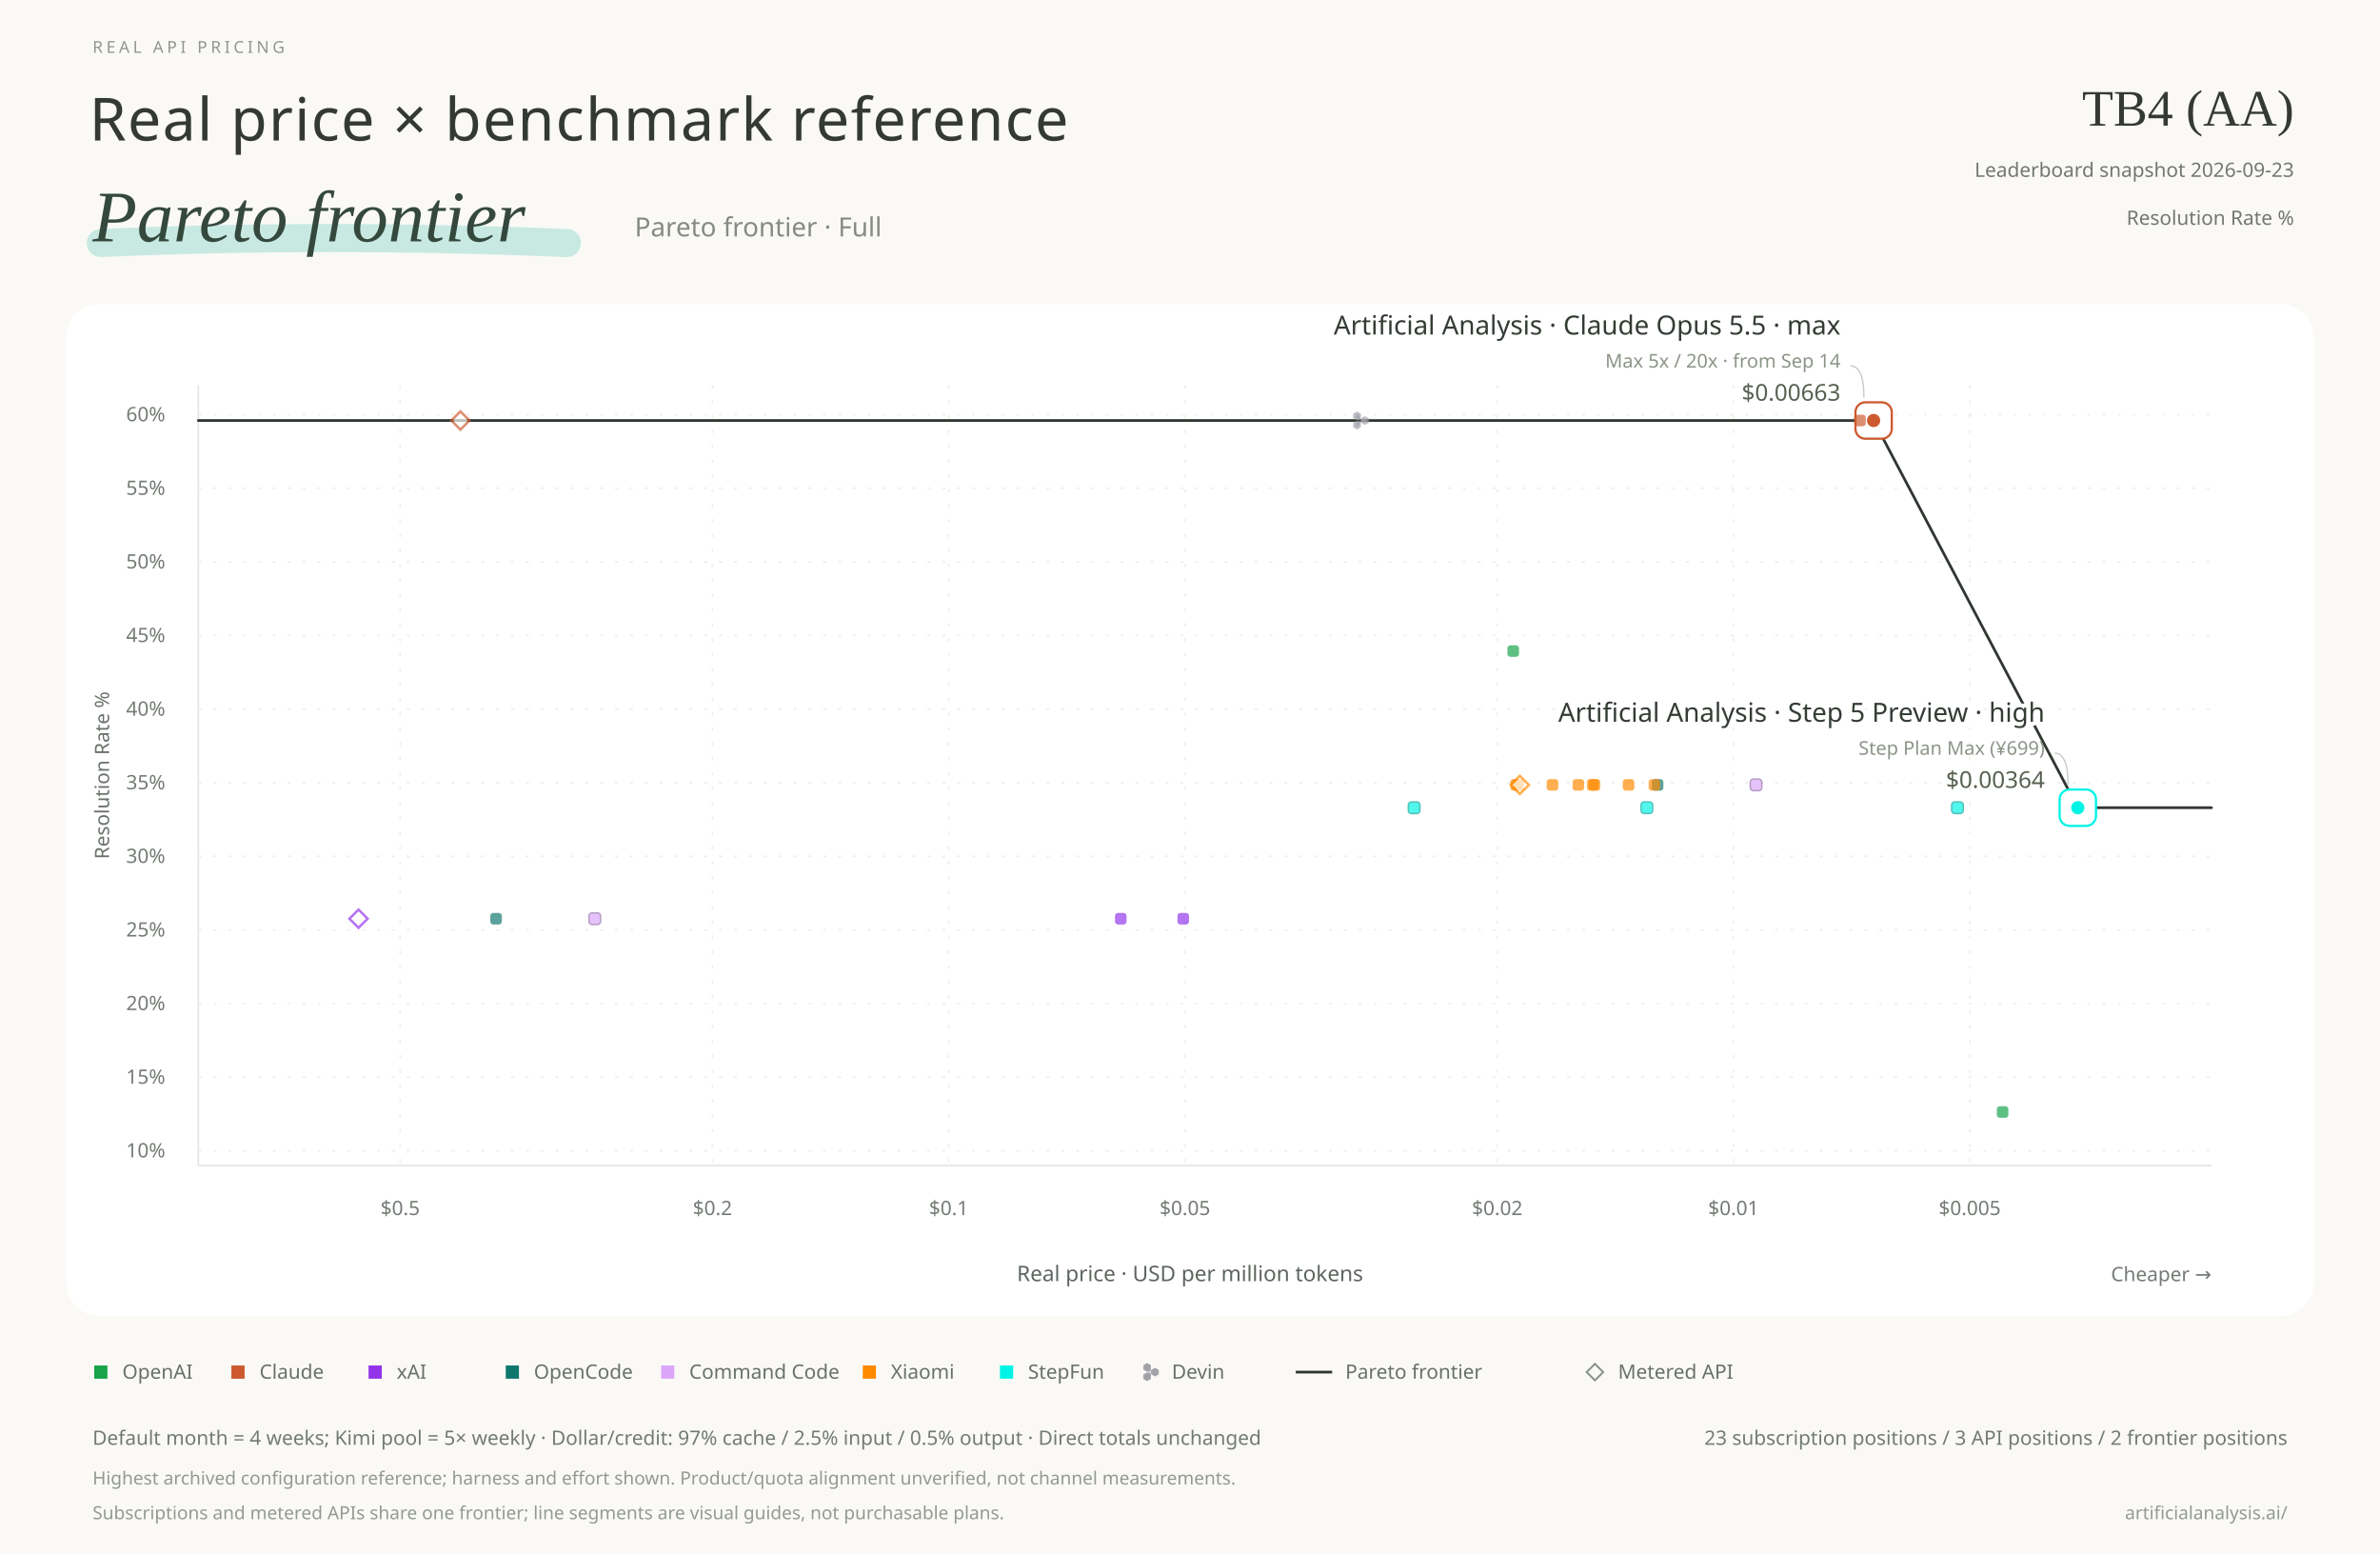
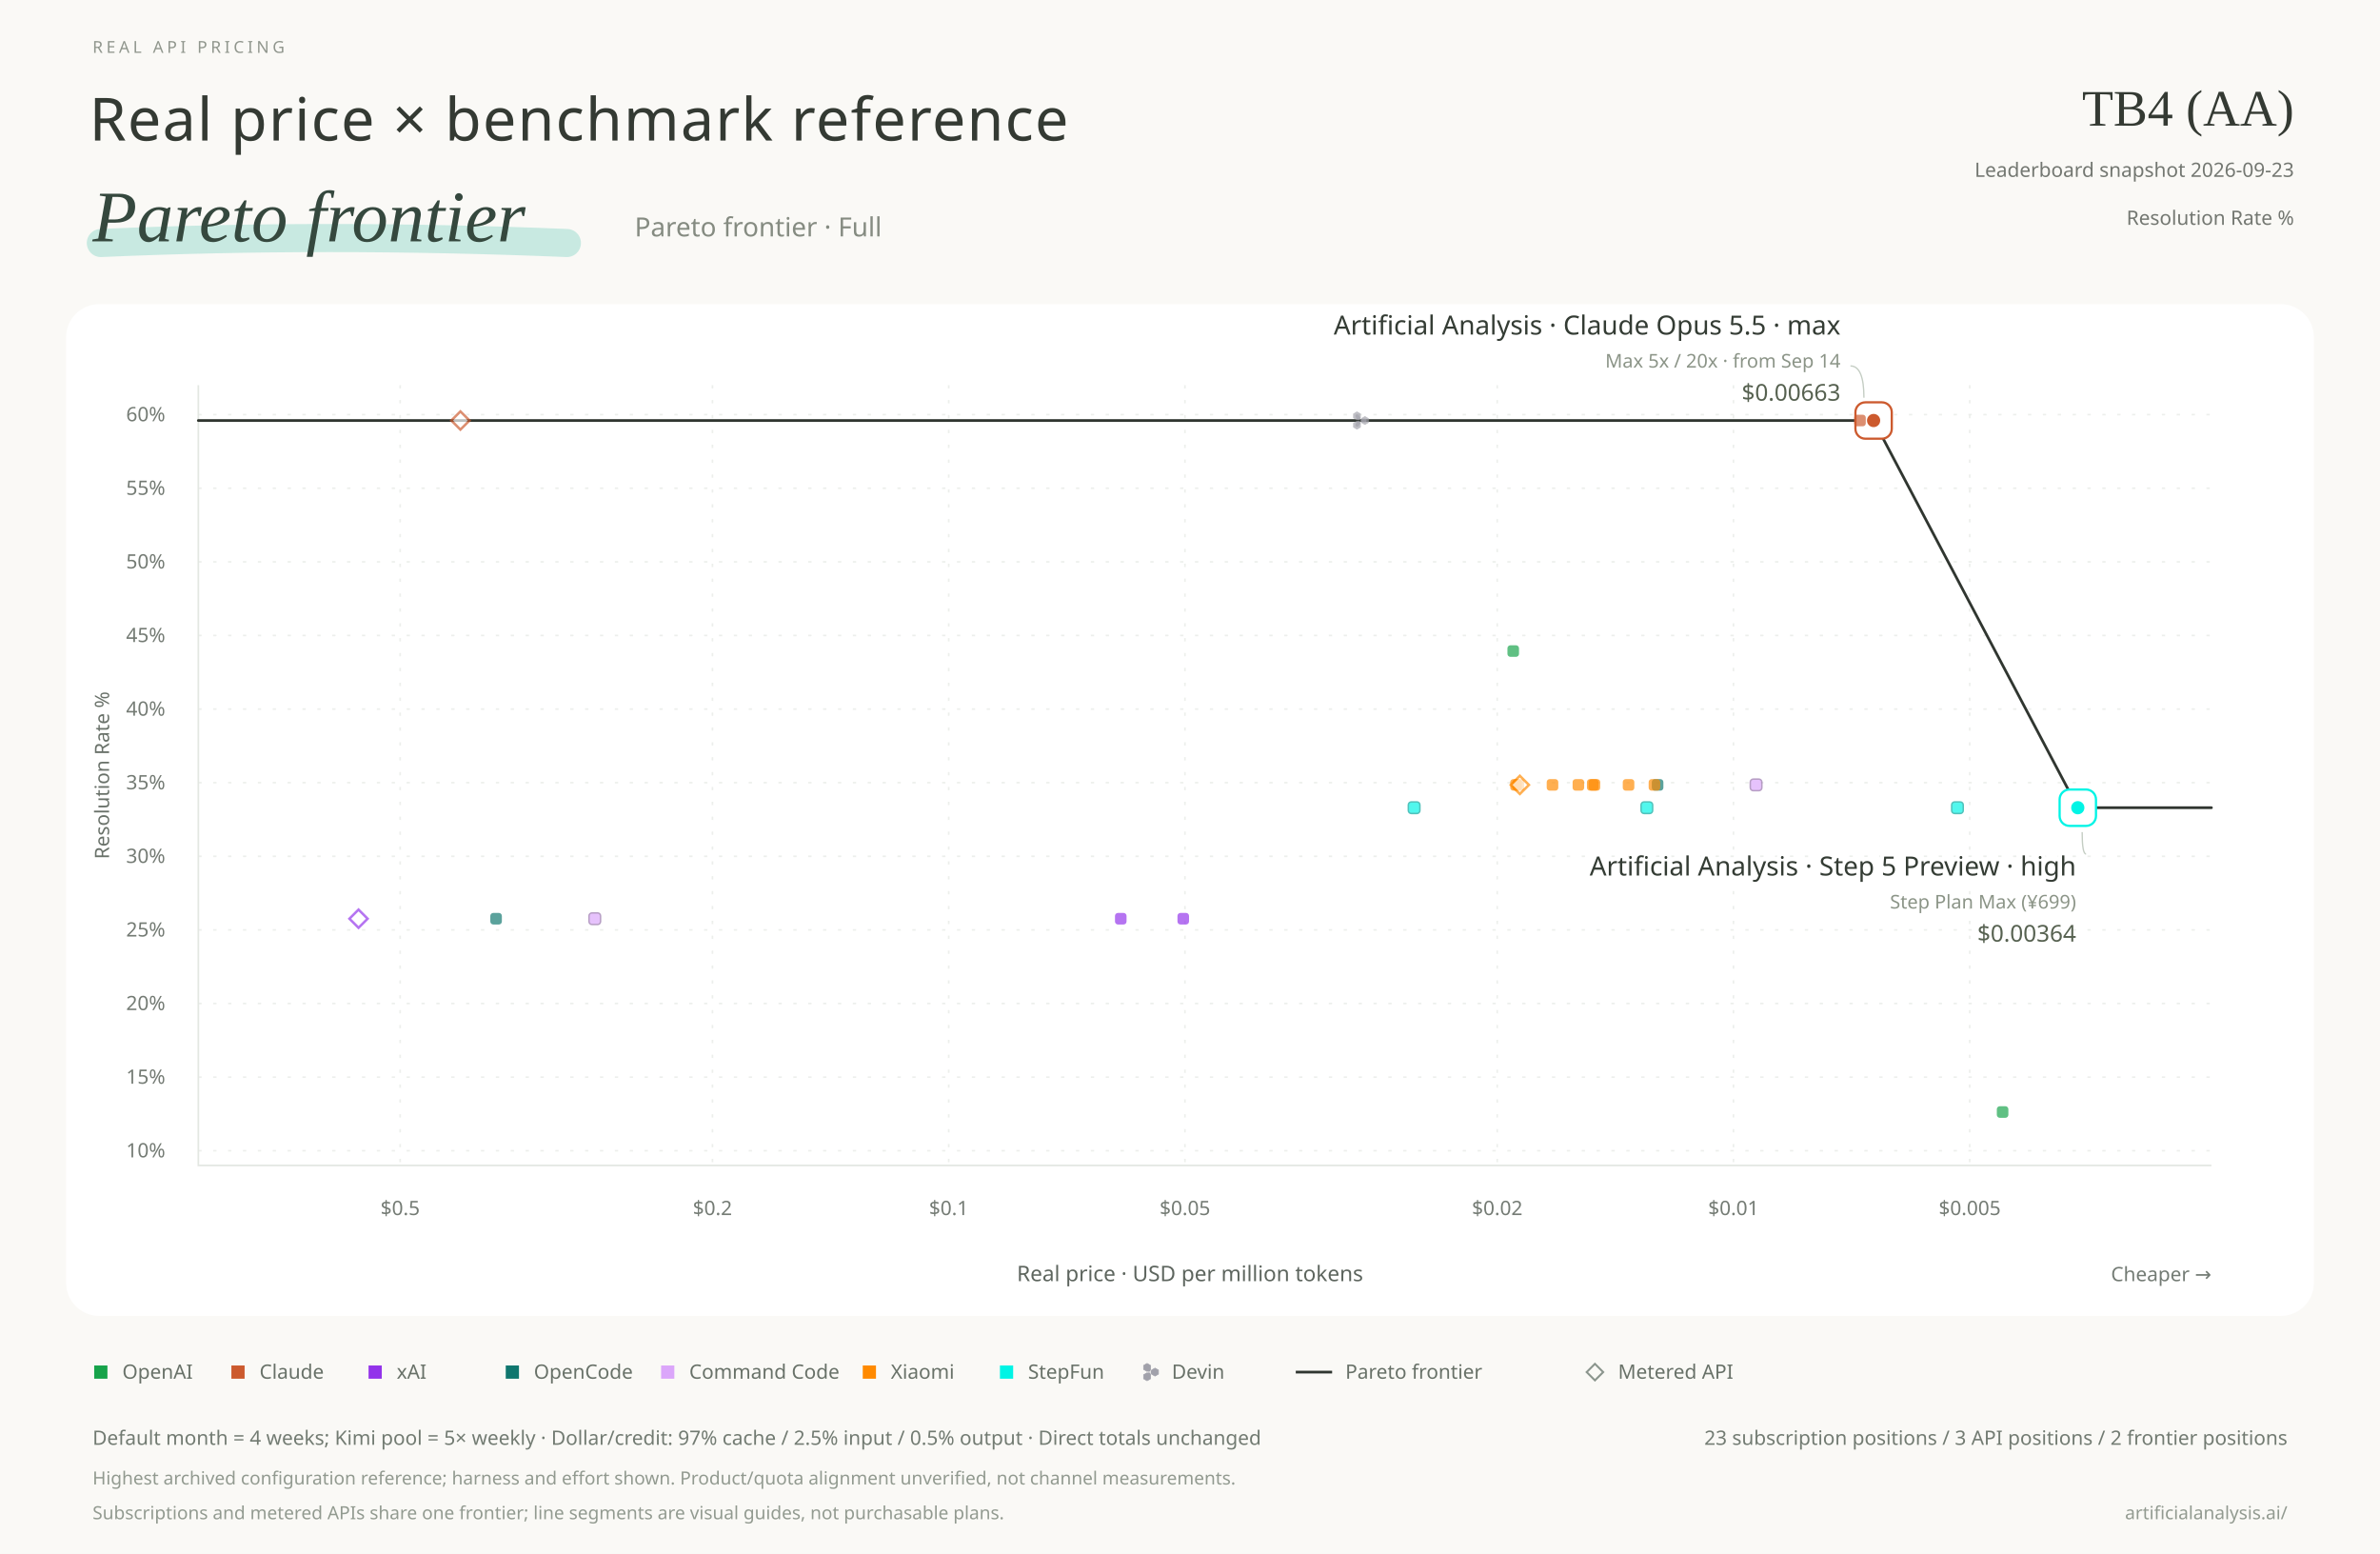
<svg xmlns="http://www.w3.org/2000/svg" width="1440" height="940" viewBox="0 0 1440 940" role="img" aria-labelledby="title desc">
  <style>text{font-family:"Microsoft YaHei","Segoe UI",sans-serif} .serif{font-family:"Times New Roman",serif} .number{font-family:"Segoe UI",sans-serif;font-variant-numeric:tabular-nums} .label-name{paint-order:stroke;stroke:#fff;stroke-width:5px;stroke-linejoin:round} .point:hover{opacity:1}</style>
  <rect width="1440" height="940" fill="#FAF9F6" />
  <text x="56.000" y="32.000" font-size="10" fill="#90968D" text-anchor="start" font-weight="400" letter-spacing="2.1">REAL API PRICING</text>
  <text x="54.000" y="85.000" font-size="36" fill="#343A33" text-anchor="start" font-weight="300" letter-spacing=".8">Real price × benchmark reference</text>
  <path d="M61 147 Q197 141 343 147" stroke="#9FDDD0" stroke-width="17" stroke-linecap="round" opacity=".55" fill="none" />
  <text x="56.000" y="146.000" font-size="44" fill="#35483E" text-anchor="start" font-weight="400" class="serif" font-style="italic">Pareto frontier</text>
  <text x="384.000" y="143.000" font-size="16" fill="#858B81" text-anchor="start" font-weight="300">Pareto frontier · Full</text>
  <text x="1388.000" y="76.000" font-size="31" fill="#343A33" text-anchor="end" font-weight="400" class="serif">TB4 (AA)</text>
  <text x="1388.000" y="107.000" font-size="12" fill="#737771" text-anchor="end" font-weight="400">Leaderboard snapshot  2026-09-23</text>
  <text x="1388.000" y="136.000" font-size="12" fill="#737771" text-anchor="end" font-weight="400">Resolution Rate %</text>
  <rect x="40" y="184" width="1360" height="612" rx="20" fill="#FFFFFF" />
  <path d="M1191.768 233V705" stroke="#E8EBE7" stroke-dasharray="2 7" opacity=".8" />
  <text x="1191.768" y="735.000" font-size="12" fill="#747B74" text-anchor="middle" font-weight="400" class="number">$0.005</text>
  <path d="M1048.832 233V705" stroke="#E8EBE7" stroke-dasharray="2 7" opacity=".8" />
  <text x="1048.832" y="735.000" font-size="12" fill="#747B74" text-anchor="middle" font-weight="400" class="number">$0.01</text>
  <path d="M905.896 233V705" stroke="#E8EBE7" stroke-dasharray="2 7" opacity=".8" />
  <text x="905.896" y="735.000" font-size="12" fill="#747B74" text-anchor="middle" font-weight="400" class="number">$0.02</text>
  <path d="M716.946 233V705" stroke="#E8EBE7" stroke-dasharray="2 7" opacity=".8" />
  <text x="716.946" y="735.000" font-size="12" fill="#747B74" text-anchor="middle" font-weight="400" class="number">$0.05</text>
  <path d="M574.010 233V705" stroke="#E8EBE7" stroke-dasharray="2 7" opacity=".8" />
  <text x="574.010" y="735.000" font-size="12" fill="#747B74" text-anchor="middle" font-weight="400" class="number">$0.1</text>
  <path d="M431.074 233V705" stroke="#E8EBE7" stroke-dasharray="2 7" opacity=".8" />
  <text x="431.074" y="735.000" font-size="12" fill="#747B74" text-anchor="middle" font-weight="400" class="number">$0.2</text>
  <path d="M242.124 233V705" stroke="#E8EBE7" stroke-dasharray="2 7" opacity=".8" />
  <text x="242.124" y="735.000" font-size="12" fill="#747B74" text-anchor="middle" font-weight="400" class="number">$0.5</text>
  <path d="M120 696.094H1338" stroke="#E8EBE7" stroke-dasharray="2 7" opacity=".8" />
  <text x="100.000" y="700.094" font-size="12" fill="#747B74" text-anchor="end" font-weight="400" class="number">10%</text>
  <path d="M120 651.566H1338" stroke="#E8EBE7" stroke-dasharray="2 7" opacity=".8" />
  <text x="100.000" y="655.566" font-size="12" fill="#747B74" text-anchor="end" font-weight="400" class="number">15%</text>
  <path d="M120 607.038H1338" stroke="#E8EBE7" stroke-dasharray="2 7" opacity=".8" />
  <text x="100.000" y="611.038" font-size="12" fill="#747B74" text-anchor="end" font-weight="400" class="number">20%</text>
  <path d="M120 562.509H1338" stroke="#E8EBE7" stroke-dasharray="2 7" opacity=".8" />
  <text x="100.000" y="566.509" font-size="12" fill="#747B74" text-anchor="end" font-weight="400" class="number">25%</text>
  <path d="M120 517.981H1338" stroke="#E8EBE7" stroke-dasharray="2 7" opacity=".8" />
  <text x="100.000" y="521.981" font-size="12" fill="#747B74" text-anchor="end" font-weight="400" class="number">30%</text>
  <path d="M120 473.453H1338" stroke="#E8EBE7" stroke-dasharray="2 7" opacity=".8" />
  <text x="100.000" y="477.453" font-size="12" fill="#747B74" text-anchor="end" font-weight="400" class="number">35%</text>
  <path d="M120 428.925H1338" stroke="#E8EBE7" stroke-dasharray="2 7" opacity=".8" />
  <text x="100.000" y="432.925" font-size="12" fill="#747B74" text-anchor="end" font-weight="400" class="number">40%</text>
  <path d="M120 384.396H1338" stroke="#E8EBE7" stroke-dasharray="2 7" opacity=".8" />
  <text x="100.000" y="388.396" font-size="12" fill="#747B74" text-anchor="end" font-weight="400" class="number">45%</text>
  <path d="M120 339.868H1338" stroke="#E8EBE7" stroke-dasharray="2 7" opacity=".8" />
  <text x="100.000" y="343.868" font-size="12" fill="#747B74" text-anchor="end" font-weight="400" class="number">50%</text>
  <path d="M120 295.340H1338" stroke="#E8EBE7" stroke-dasharray="2 7" opacity=".8" />
  <text x="100.000" y="299.340" font-size="12" fill="#747B74" text-anchor="end" font-weight="400" class="number">55%</text>
  <path d="M120 250.811H1338" stroke="#E8EBE7" stroke-dasharray="2 7" opacity=".8" />
  <text x="100.000" y="254.811" font-size="12" fill="#747B74" text-anchor="end" font-weight="400" class="number">60%</text>
  <path d="M120 233V705H1338" fill="none" stroke="#E3E7E2" />
  <text x="66.000" y="469.000" font-size="12" fill="#697169" text-anchor="middle" font-weight="400" transform="rotate(-90 66 469.0)">Resolution Rate %</text>
  <text x="720.000" y="775.000" font-size="13" fill="#5D655E" text-anchor="middle" font-weight="400">Real price · USD per million tokens</text>
  <text x="1338.000" y="775.000" font-size="12" fill="#737B74" text-anchor="end" font-weight="400">Cheaper →</text>
  <path id="frontier" d="M120.000,254.374 L1133.609,254.374 L1257.156,488.592 L1338.000,488.592" fill="none" stroke="#303630" stroke-width="1.65" stroke-linecap="round" stroke-linejoin="round" />
  <g class="point" data-billing="subscription" data-frontier="false" data-price="0.019083969" data-score="43.94" data-x="915.564" data-y="393.836" transform="translate(915.564 393.836)">
    <rect x="-3.5" y="-3.5" width="7" height="7" rx="1.8" fill="#16A34A" opacity=".68" />
  </g>
  <g class="point" data-billing="subscription" data-frontier="false" data-price="0.0045402951" data-score="12.63" data-x="1211.656" data-y="672.672" transform="translate(1211.656 672.672)">
    <rect x="-3.5" y="-3.5" width="7" height="7" rx="1.8" fill="#16A34A" opacity=".68" />
  </g>
  <g class="point" data-billing="subscription" data-frontier="false" data-price="0.029895366" data-score="59.6" data-x="823.005" data-y="254.374" transform="translate(823.005 254.374)">
    <path d="M0.11,-1.63 L-1.97,-0.43 L-4.05,-1.63 L-4.05,-4.03 L-1.97,-5.23 L0.11,-4.03Z M0.11,4.03 L-1.97,5.23 L-4.05,4.03 L-4.05,1.63 L-1.97,0.43 L0.11,1.63Z M4.91,1.20 L2.83,2.40 L0.75,1.20 L0.75,-1.20 L2.83,-2.40 L4.91,-1.20Z" fill="#A1A1AA" opacity="0.68" stroke="#A1A1AA" stroke-width="0.43" stroke-linejoin="round" />
    <path d="M-0.89,-1.27 L-1.87,-2.69 M-0.89,1.27 L-1.87,2.69 M1.27,0.00 L2.69,0.00" stroke="#A1A1AA" stroke-width="2.16" stroke-linecap="round" opacity="0.68" fill="none" />
  </g>
  <g class="point" data-billing="subscription" data-frontier="true" data-price="0.0066291018" data-score="59.6" data-x="1133.609" data-y="254.374" transform="translate(1133.609 254.374)">
    <rect x="-11" y="-11" width="22" height="22" rx="6" fill="#FFF" stroke="#CC5A2E" stroke-width="1.35" />
    <circle r="4" fill="#CC5A2E" />
  </g>
  <g class="point" data-billing="subscription" data-frontier="false" data-price="0.0068989307" data-score="59.6" data-x="1125.382" data-y="254.374" transform="translate(1125.382 254.374)">
    <rect x="-3.5" y="-3.5" width="7" height="7" rx="1.8" fill="#CC5A2E" opacity=".68" />
  </g>
  <g class="point" data-billing="subscription" data-frontier="false" data-price="0.060362173" data-score="25.76" data-x="678.108" data-y="555.741" transform="translate(678.108 555.741)">
    <rect x="-3.5" y="-3.5" width="7" height="7" rx="1.8" fill="#9333EA" opacity=".68" />
  </g>
  <g class="point" data-billing="subscription" data-frontier="false" data-price="0.050251256" data-score="25.76" data-x="715.912" data-y="555.741" transform="translate(715.912 555.741)">
    <rect x="-3.5" y="-3.5" width="7" height="7" rx="1.8" fill="#9333EA" opacity=".68" />
  </g>
  <g class="point" data-billing="subscription" data-frontier="false" data-price="0.37735849" data-score="25.76" data-x="300.154" data-y="555.741" transform="translate(300.154 555.741)">
    <rect x="-3.5" y="-3.5" width="7" height="7" rx="1.8" fill="#0F766E" opacity=".68" />
  </g>
  <g class="point" data-billing="subscription" data-frontier="false" data-price="0.012493753" data-score="34.85" data-x="1002.920" data-y="474.789" transform="translate(1002.920 474.789)">
    <rect x="-3.5" y="-3.5" width="7" height="7" rx="1.8" fill="#0F766E" opacity=".68" />
  </g>
  <g class="point" data-billing="subscription" data-frontier="false" data-price="0.28248588" data-score="25.76" data-x="359.867" data-y="555.741" transform="translate(359.867 555.741)">
    <rect x="-3.5" y="-3.5" width="7" height="7" rx="1.8" fill="#DBA6FA" opacity=".68" stroke="#9571AA" stroke-width=".9" />
  </g>
  <g class="point" data-billing="subscription" data-frontier="false" data-price="0.0093589144" data-score="34.85" data-x="1062.495" data-y="474.789" transform="translate(1062.495 474.789)">
    <rect x="-3.5" y="-3.5" width="7" height="7" rx="1.8" fill="#DBA6FA" opacity=".68" stroke="#9571AA" stroke-width=".9" />
  </g>
  <g class="point" data-billing="subscription" data-frontier="false" data-price="0.025524451" data-score="33.3" data-x="855.600" data-y="488.592" transform="translate(855.600 488.592)">
    <rect x="-3.5" y="-3.5" width="7" height="7" rx="1.8" fill="#00F4E5" opacity=".68" stroke="#00A69C" stroke-width=".9" />
  </g>
  <g class="point" data-billing="subscription" data-frontier="false" data-price="0.012893591" data-score="33.3" data-x="996.424" data-y="488.592" transform="translate(996.424 488.592)">
    <rect x="-3.5" y="-3.5" width="7" height="7" rx="1.8" fill="#00F4E5" opacity=".68" stroke="#00A69C" stroke-width=".9" />
  </g>
  <g class="point" data-billing="subscription" data-frontier="false" data-price="0.0051833009" data-score="33.3" data-x="1184.343" data-y="488.592" transform="translate(1184.343 488.592)">
    <rect x="-3.5" y="-3.5" width="7" height="7" rx="1.8" fill="#00F4E5" opacity=".68" stroke="#00A69C" stroke-width=".9" />
  </g>
  <g class="point" data-billing="subscription" data-frontier="true" data-price="0.0036413211" data-score="33.3" data-x="1257.156" data-y="488.592" transform="translate(1257.156 488.592)">
    <rect x="-11" y="-11" width="22" height="22" rx="6" fill="#FFF" stroke="#00F4E5" stroke-width="1.35" />
    <circle r="4" fill="#00F4E5" />
  </g>
  <g class="point" data-billing="subscription" data-frontier="false" data-price="0.018927445" data-score="34.85" data-x="917.263" data-y="474.789" transform="translate(917.263 474.789)">
    <rect x="-3.5" y="-3.5" width="7" height="7" rx="1.8" fill="#FF8A00" opacity=".68" />
  </g>
  <g class="point" data-billing="subscription" data-frontier="false" data-price="0.01511335" data-score="34.85" data-x="963.668" data-y="474.789" transform="translate(963.668 474.789)">
    <rect x="-3.5" y="-3.5" width="7" height="7" rx="1.8" fill="#FF8A00" opacity=".68" />
  </g>
  <g class="point" data-billing="subscription" data-frontier="false" data-price="0.01880141" data-score="34.85" data-x="918.640" data-y="474.789" transform="translate(918.640 474.789)">
    <rect x="-3.5" y="-3.5" width="7" height="7" rx="1.8" fill="#FF8A00" opacity=".68" />
  </g>
  <g class="point" data-billing="subscription" data-frontier="false" data-price="0.015037594" data-score="34.85" data-x="964.704" data-y="474.789" transform="translate(964.704 474.789)">
    <rect x="-3.5" y="-3.5" width="7" height="7" rx="1.8" fill="#FF8A00" opacity=".68" />
  </g>
  <g class="point" data-billing="subscription" data-frontier="false" data-price="0.017006803" data-score="34.85" data-x="939.327" data-y="474.789" transform="translate(939.327 474.789)">
    <rect x="-3.5" y="-3.5" width="7" height="7" rx="1.8" fill="#FF8A00" opacity=".68" />
  </g>
  <g class="point" data-billing="subscription" data-frontier="false" data-price="0.013605442" data-score="34.85" data-x="985.342" data-y="474.789" transform="translate(985.342 474.789)">
    <rect x="-3.5" y="-3.5" width="7" height="7" rx="1.8" fill="#FF8A00" opacity=".68" />
  </g>
  <g class="point" data-billing="subscription" data-frontier="false" data-price="0.015762926" data-score="34.85" data-x="954.990" data-y="474.789" transform="translate(954.990 474.789)">
    <rect x="-3.5" y="-3.5" width="7" height="7" rx="1.8" fill="#FF8A00" opacity=".68" />
  </g>
  <g class="point" data-billing="subscription" data-frontier="false" data-price="0.01261034" data-score="34.85" data-x="1001.005" data-y="474.789" transform="translate(1001.005 474.789)">
    <rect x="-3.5" y="-3.5" width="7" height="7" rx="1.8" fill="#FF8A00" opacity=".68" />
  </g>
  <g class="point" data-billing="metered" data-frontier="false" data-price="0.565" data-score="25.76" data-x="216.921" data-y="555.741" transform="translate(216.921 555.741)">
    <path d="M0 -5.5L5.5 0 0 5.5 -5.5 0Z" fill="white" stroke="#9333EA" stroke-width="1.5" opacity=".68" />
  </g>
  <g class="point" data-billing="metered" data-frontier="false" data-price="0.018717" data-score="34.85" data-x="919.568" data-y="474.789" transform="translate(919.568 474.789)">
    <path d="M0 -5.5L5.5 0 0 5.5 -5.5 0Z" fill="white" stroke="#FF8A00" stroke-width="1.5" opacity=".68" />
  </g>
  <g class="point" data-billing="metered" data-frontier="false" data-price="0.419" data-score="59.6" data-x="278.569" data-y="254.374" transform="translate(278.569 254.374)">
    <path d="M0 -5.5L5.5 0 0 5.5 -5.5 0Z" fill="white" stroke="#CC5A2E" stroke-width="1.5" opacity=".68" />
  </g>
  <g class="front-label" data-model="claude-opus-5.5">
    <path d="M1127.751,240.565Q1127.751,221.374 1119.609,221.374" stroke="#C4CDC3" stroke-width=".8" fill="none" />
    <text x="1113.609" y="202.374" font-size="16" fill="#343C34" text-anchor="end" font-weight="400" class="label-name">Artificial Analysis · Claude Opus 5.5 · max</text>
    <text x="1113.609" y="222.374" font-size="11.5" fill="#8B9487" text-anchor="end" font-weight="400">Max 5x / 20x · from Sep 14</text>
    <text x="1113.609" y="242.374" font-size="14" fill="#566150" text-anchor="end" font-weight="400" class="number">$0.00663</text>
  </g>
  <g class="front-label" data-model="step-5-preview">
-     <path d="M1251.298,474.784Q1251.298,455.592 1243.156,455.592" stroke="#C4CDC3" stroke-width=".8" fill="none" />
-     <text x="1237.156" y="436.592" font-size="16" fill="#343C34" text-anchor="end" font-weight="400" class="label-name">Artificial Analysis · Step 5 Preview · high</text>
-     <text x="1237.156" y="456.592" font-size="11.5" fill="#8B9487" text-anchor="end" font-weight="400">Step Plan Max (¥699)</text>
-     <text x="1237.156" y="476.592" font-size="14" fill="#566150" text-anchor="end" font-weight="400" class="number">$0.00364</text>
+     <path d="M1259.793,503.359Q1259.793,516.592 1262.156,516.592" stroke="#C4CDC3" stroke-width=".8" fill="none" />
+     <text x="1256.156" y="529.592" font-size="16" fill="#343C34" text-anchor="end" font-weight="400" class="label-name">Artificial Analysis · Step 5 Preview · high</text>
+     <text x="1256.156" y="549.592" font-size="11.5" fill="#8B9487" text-anchor="end" font-weight="400">Step Plan Max (¥699)</text>
+     <text x="1256.156" y="569.592" font-size="14" fill="#566150" text-anchor="end" font-weight="400" class="number">$0.00364</text>
  </g>
  <rect x="57" y="826" width="8" height="8" fill="#16A34A" />
  <text x="74.000" y="834.000" font-size="12" fill="#687168" text-anchor="start" font-weight="400">OpenAI</text>
  <rect x="140" y="826" width="8" height="8" fill="#CC5A2E" />
  <text x="157.000" y="834.000" font-size="12" fill="#687168" text-anchor="start" font-weight="400">Claude</text>
  <rect x="223" y="826" width="8" height="8" fill="#9333EA" />
  <text x="240.000" y="834.000" font-size="12" fill="#687168" text-anchor="start" font-weight="400">xAI</text>
  <rect x="306" y="826" width="8" height="8" fill="#0F766E" />
  <text x="323.000" y="834.000" font-size="12" fill="#687168" text-anchor="start" font-weight="400">OpenCode</text>
  <rect x="400" y="826" width="8" height="8" fill="#DBA6FA" />
  <text x="417.000" y="834.000" font-size="12" fill="#687168" text-anchor="start" font-weight="400">Command Code</text>
  <rect x="522" y="826" width="8" height="8" fill="#FF8A00" />
  <text x="539.000" y="834.000" font-size="12" fill="#687168" text-anchor="start" font-weight="400">Xiaomi</text>
  <rect x="605" y="826" width="8" height="8" fill="#00F4E5" />
  <text x="622.000" y="834.000" font-size="12" fill="#687168" text-anchor="start" font-weight="400">StepFun</text>
  <path d="M696.11,828.37 L694.03,829.57 L691.95,828.37 L691.95,825.97 L694.03,824.77 L696.11,825.97Z M696.11,834.03 L694.03,835.23 L691.95,834.03 L691.95,831.63 L694.03,830.43 L696.11,831.63Z M700.91,831.20 L698.83,832.40 L696.75,831.20 L696.75,828.80 L698.83,827.60 L700.91,828.80Z" fill="#A1A1AA" opacity="1.0" stroke="#A1A1AA" stroke-width="0.43" stroke-linejoin="round" />
  <path d="M695.11,828.73 L694.13,827.31 M695.11,831.27 L694.13,832.69 M697.27,830.00 L698.69,830.00" stroke="#A1A1AA" stroke-width="2.16" stroke-linecap="round" opacity="1.0" fill="none" />
  <text x="709.000" y="834.000" font-size="12" fill="#687168" text-anchor="start" font-weight="400">Devin</text>
  <path d="M784 830h22" stroke="#303630" stroke-width="1.65" />
  <text x="814.000" y="834.000" font-size="12" fill="#687168" text-anchor="start" font-weight="400">Pareto frontier</text>
  <path d="M965 825l5 5-5 5-5-5Z" fill="none" stroke="#8B958D" stroke-width="1.2" />
  <text x="979.000" y="834.000" font-size="12" fill="#687168" text-anchor="start" font-weight="400">Metered API</text>
  <text x="56.000" y="874.000" font-size="12" fill="#727B72" text-anchor="start" font-weight="400">Default month = 4 weeks; Kimi pool = 5× weekly · Dollar/credit: 97% cache / 2.5% input / 0.5% output · Direct totals unchanged</text>
  <text x="1384.000" y="874.000" font-size="12" fill="#727B72" text-anchor="end" font-weight="400">23 subscription positions / 3 API positions / 2 frontier positions</text>
  <text x="56.000" y="898.000" font-size="11" fill="#929A90" text-anchor="start" font-weight="400">Highest archived configuration reference; harness and effort shown. Product/quota alignment unverified, not channel measurements.</text>
  <text x="56.000" y="919.000" font-size="11" fill="#929A90" text-anchor="start" font-weight="400">Subscriptions and metered APIs share one frontier; line segments are visual guides, not purchasable plans.</text>
  <text x="1384.000" y="919.000" font-size="11" fill="#929A90" text-anchor="end" font-weight="400">artificialanalysis.ai/</text>
</svg>
